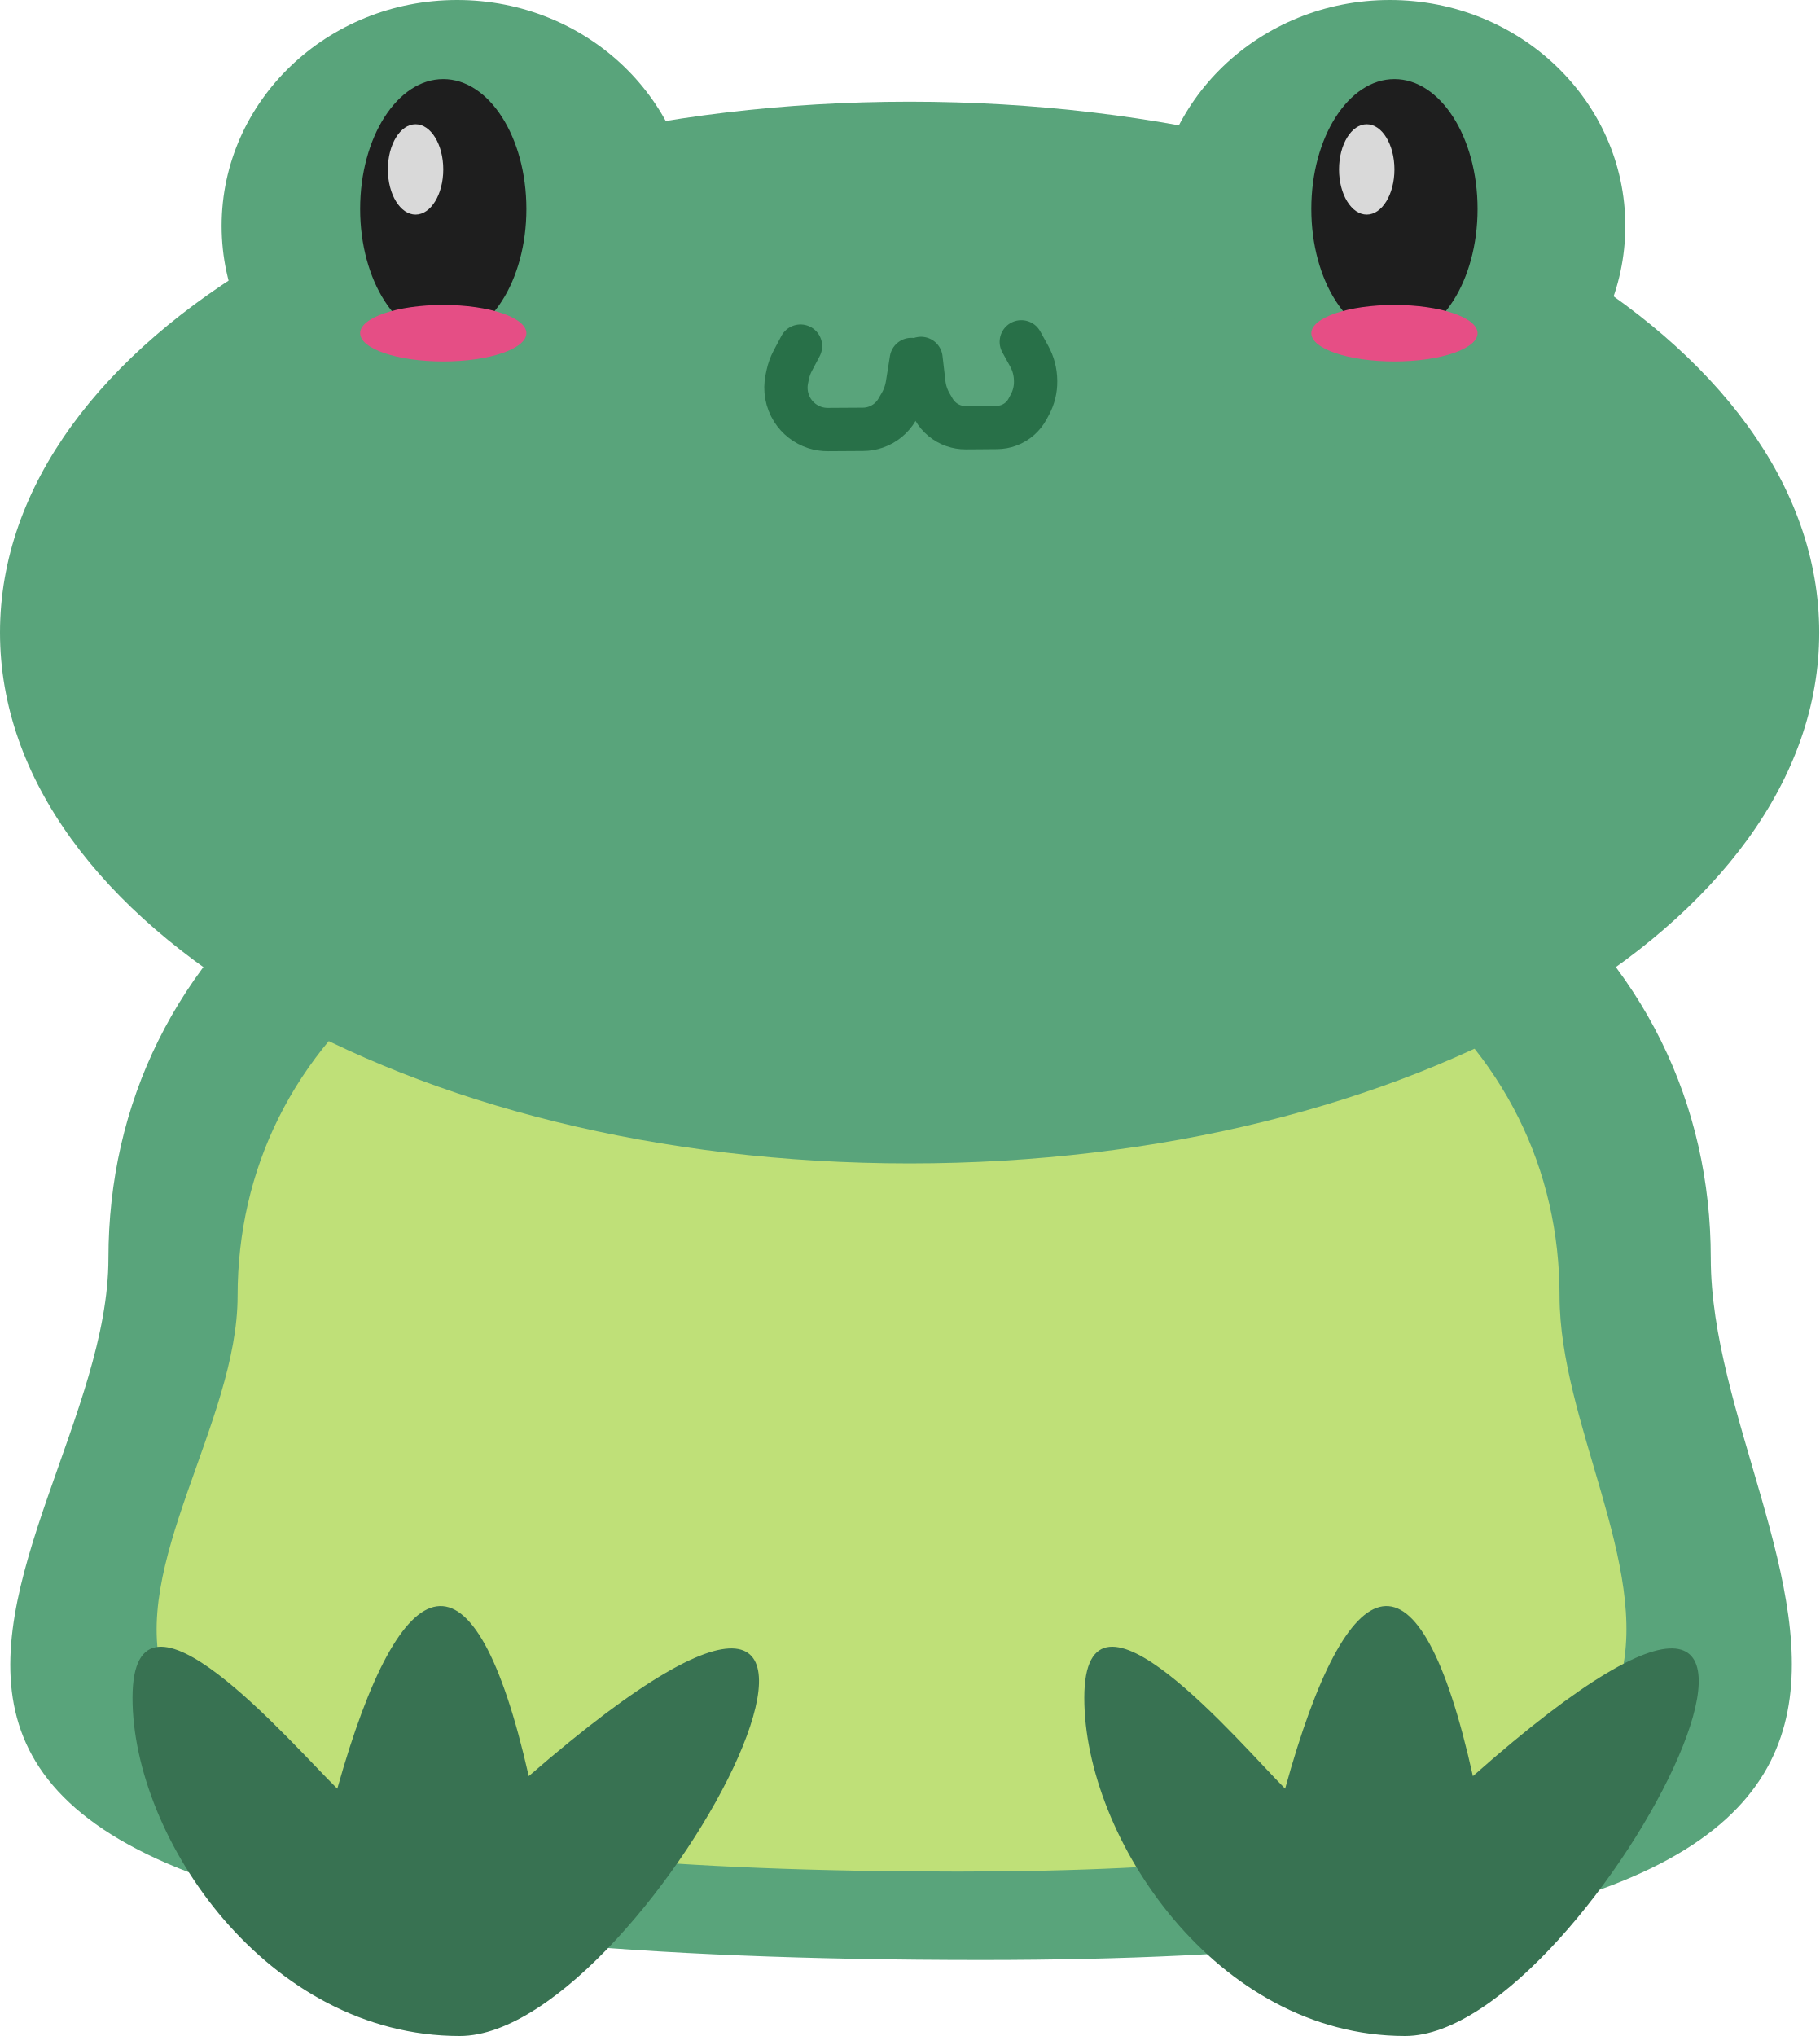
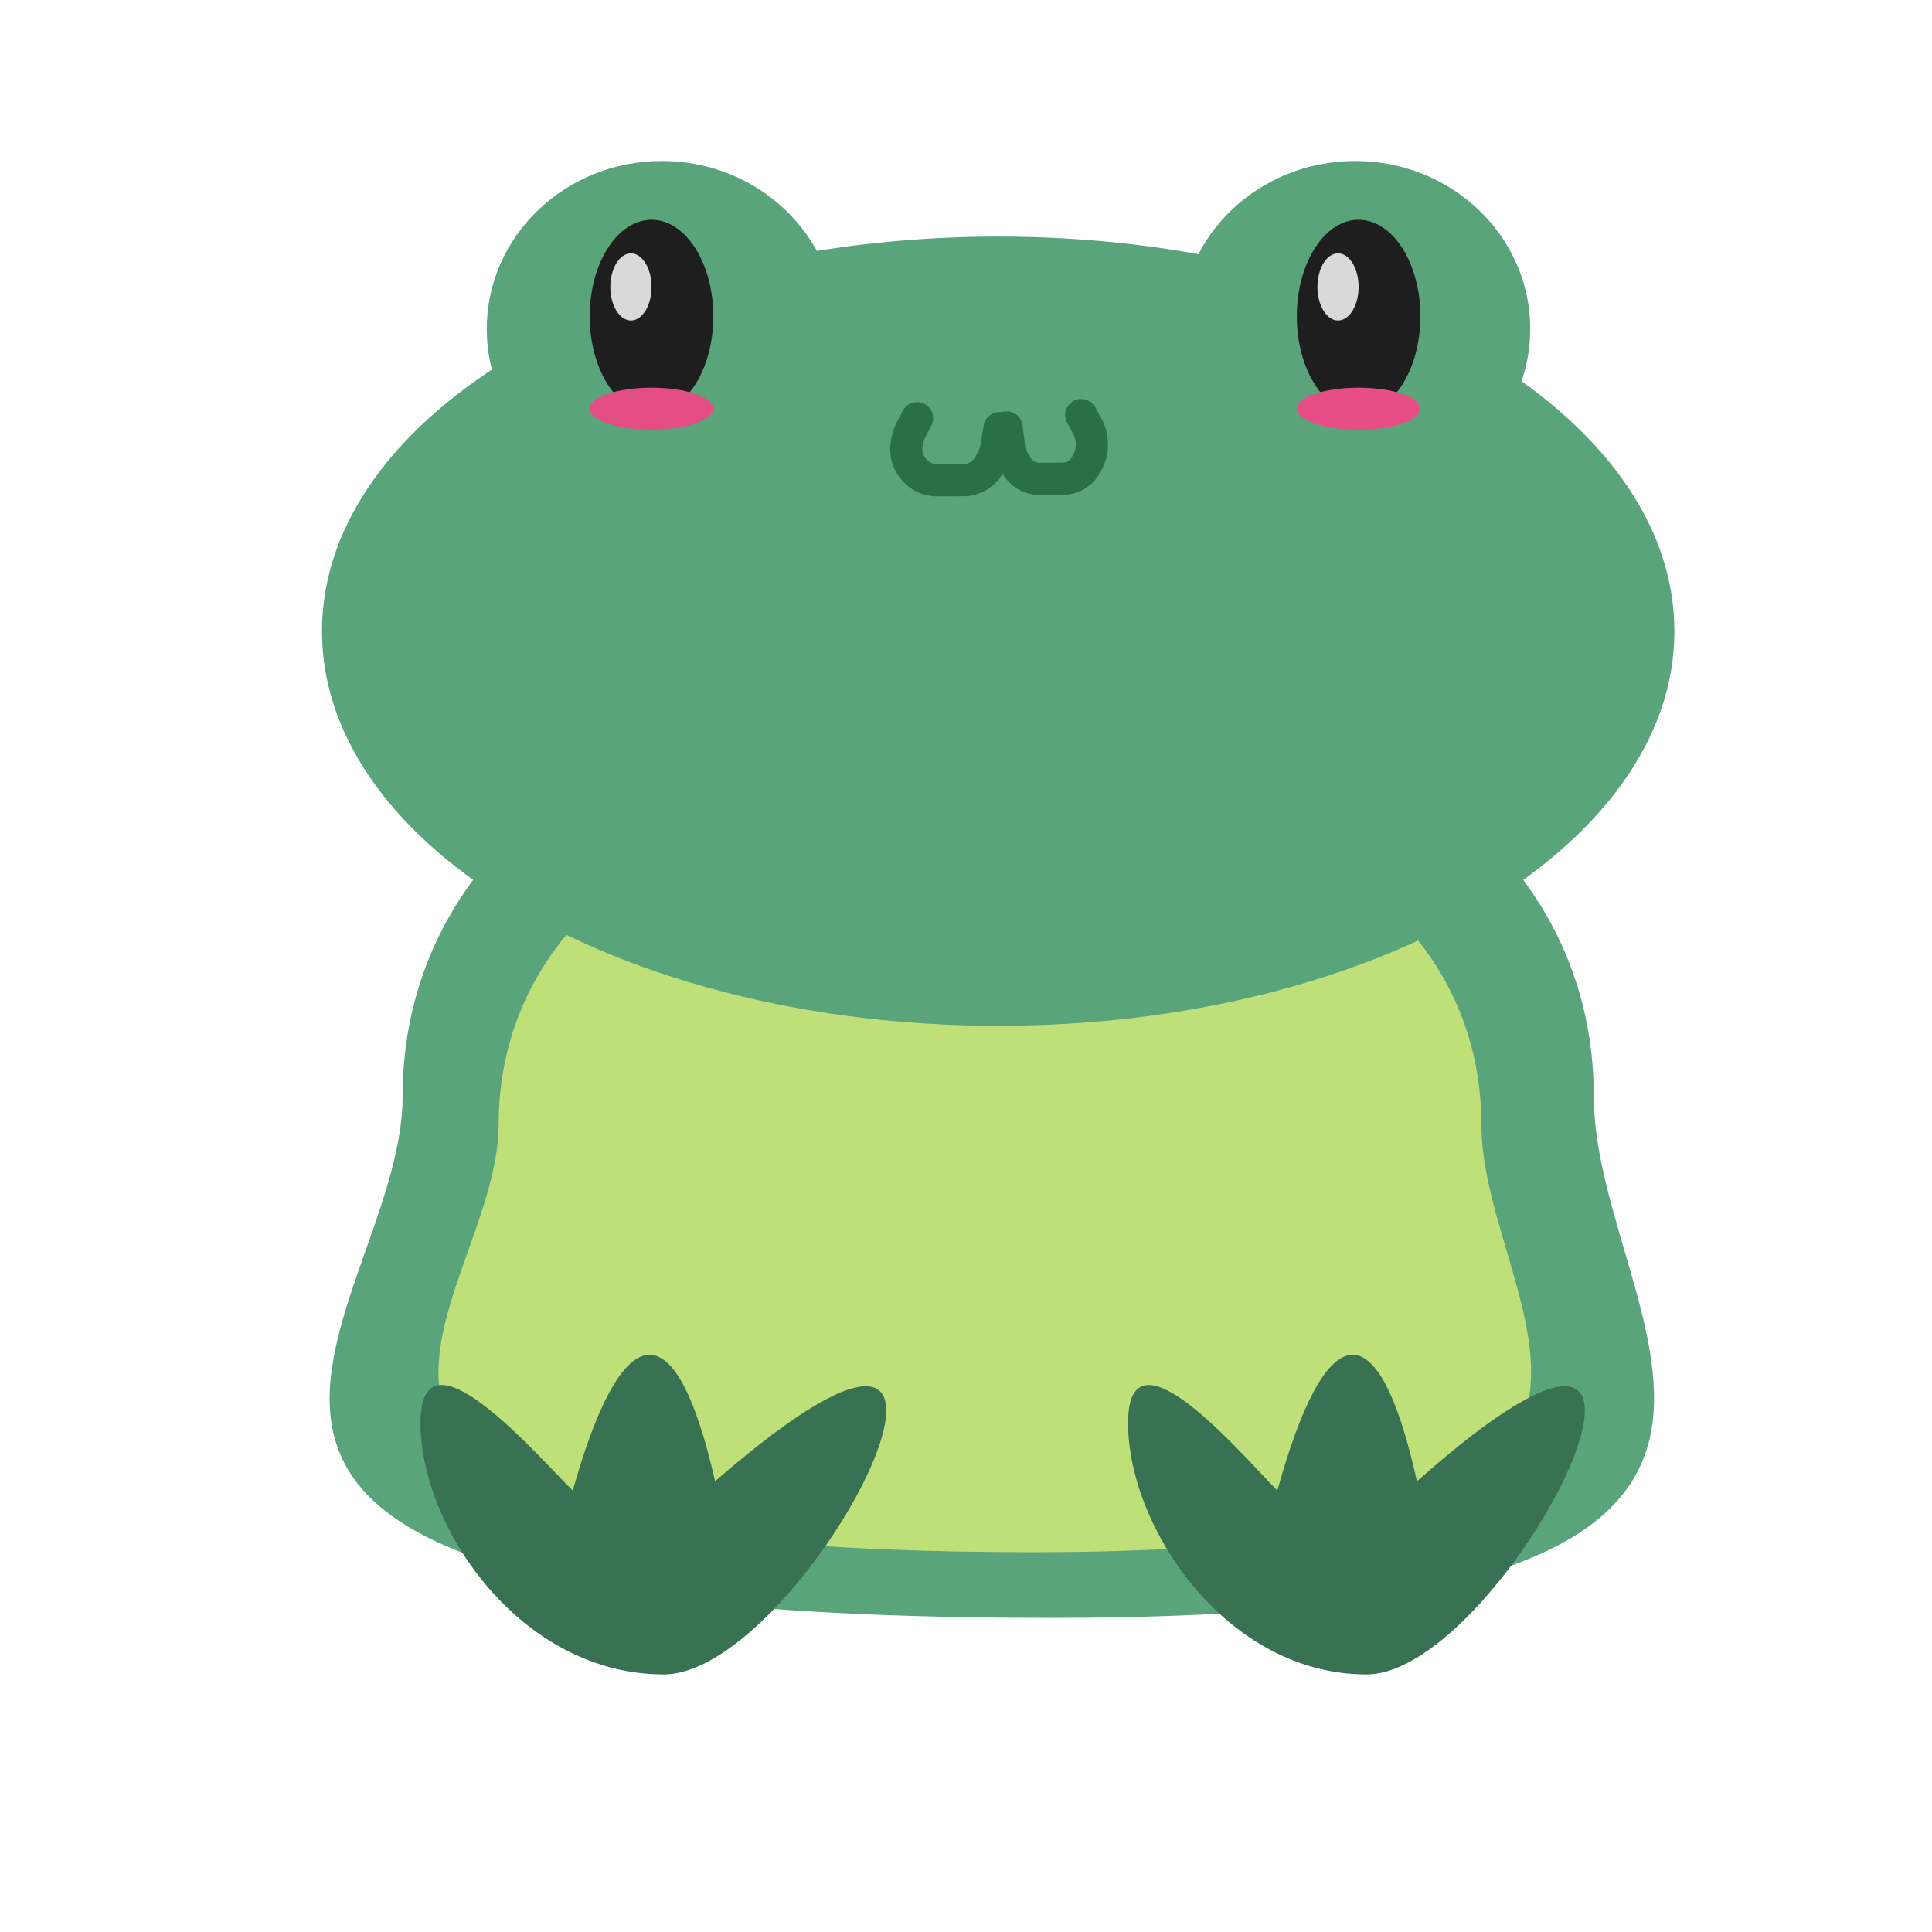
- <svg xmlns="http://www.w3.org/2000/svg" width="84" height="94" viewBox="0 0 84 94" fill="none">
+ <svg xmlns="http://www.w3.org/2000/svg" preserveAspectRatio="none" viewBox="-20 -10 120 120" fill="none">
  <path d="M78.993 58.087C78.993 72.275 99.298 90.491 45.338 90.491C-19.47 90.491 5.007 72.275 5.007 58.087C5.007 43.899 17.268 32.112 42 32.112C66.732 32.112 78.993 43.899 78.993 58.087Z" fill="#59A47B" />
  <path d="M72.01 59.836C72.01 71.471 88.762 86.41 44.244 86.41C-9.222 86.41 10.971 71.471 10.971 59.836C10.971 48.201 21.087 38.534 41.491 38.534C61.895 38.534 72.01 48.201 72.01 59.836Z" fill="#BFE078" />
  <ellipse cx="42" cy="29.204" rx="42" ry="24.51" fill="#59A47B" />
  <ellipse cx="21.107" cy="10.43" rx="10.873" ry="10.43" fill="#59A47B" />
  <ellipse cx="64.173" cy="10.43" rx="10.873" ry="10.43" fill="#59A47B" />
  <ellipse cx="20.467" cy="9.648" rx="3.838" ry="5.997" fill="#1E1E1E" />
  <ellipse cx="64.386" cy="9.648" rx="3.838" ry="5.997" fill="#1E1E1E" />
  <ellipse cx="63.107" cy="7.822" rx="1.279" ry="2.086" fill="#D9D9D9" />
  <ellipse cx="19.188" cy="7.822" rx="1.279" ry="2.086" fill="#D9D9D9" />
  <ellipse cx="20.467" cy="15.384" rx="3.838" ry="1.304" fill="#E54E85" />
  <ellipse cx="64.386" cy="15.384" rx="3.838" ry="1.304" fill="#E64E85" />
  <path d="M36.962 15.98L36.602 16.661C36.496 16.864 36.418 17.08 36.371 17.304L36.33 17.502C36.227 17.995 36.321 18.511 36.589 18.936V18.936C36.829 19.315 37.196 19.601 37.624 19.739V19.739C37.819 19.802 38.023 19.833 38.228 19.832L39.035 19.827L39.85 19.822C40.05 19.821 40.248 19.787 40.437 19.721V19.721C40.851 19.578 41.2 19.292 41.421 18.914L41.569 18.66C41.733 18.38 41.844 18.071 41.895 17.75L42.079 16.597" stroke="#287048" stroke-width="2" stroke-linecap="round" />
  <path d="M42.526 16.549L42.661 17.705C42.7 18.042 42.809 18.367 42.979 18.66L43.124 18.909C43.326 19.256 43.645 19.519 44.023 19.652V19.652C44.207 19.716 44.4 19.748 44.594 19.747L45.31 19.742L46.031 19.736C46.221 19.735 46.41 19.7 46.589 19.633V19.633C46.955 19.495 47.259 19.23 47.445 18.885L47.552 18.686C47.731 18.354 47.823 17.982 47.818 17.605L47.817 17.563C47.812 17.171 47.711 16.787 47.522 16.445L47.157 15.783" stroke="#287048" stroke-width="2" stroke-linecap="round" />
  <path d="M24.414 82.003C45.561 63.647 30.123 94 21.225 94C12.326 94 6.119 84.856 6.119 78.39C6.119 71.924 13.504 80.558 15.574 82.582C18.539 72.03 21.896 70.874 24.414 82.003Z" fill="#387252" />
  <path d="M68.009 82.003C88.75 63.647 73.609 94 64.881 94C56.154 94 50.066 84.856 50.066 78.39C50.066 71.924 57.309 80.558 59.339 82.582C62.248 72.03 65.54 70.874 68.009 82.003Z" fill="#387252" />
</svg>
